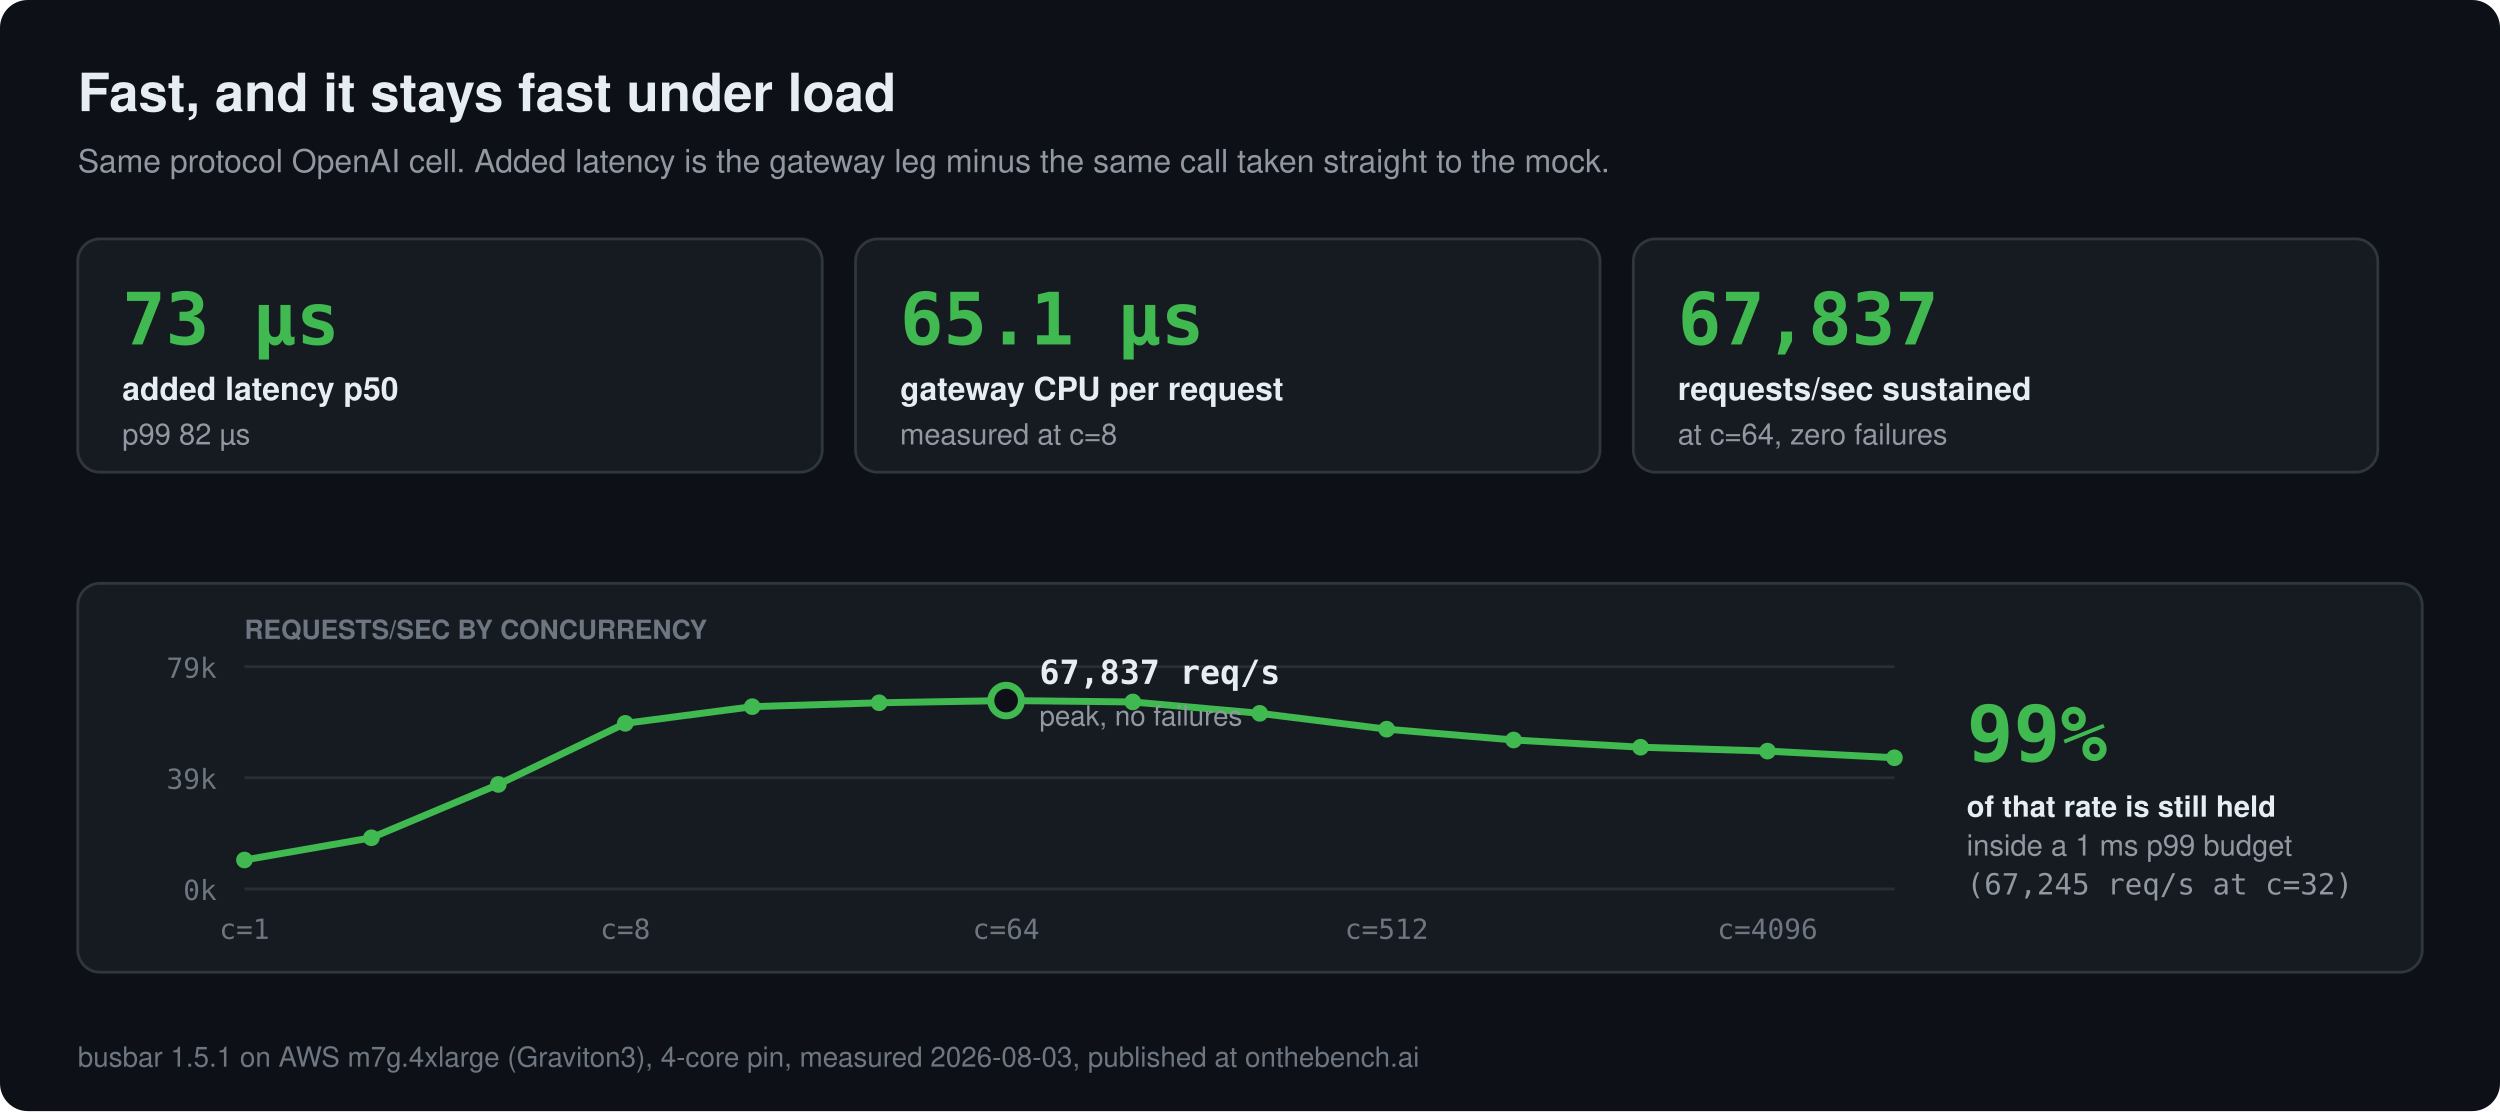
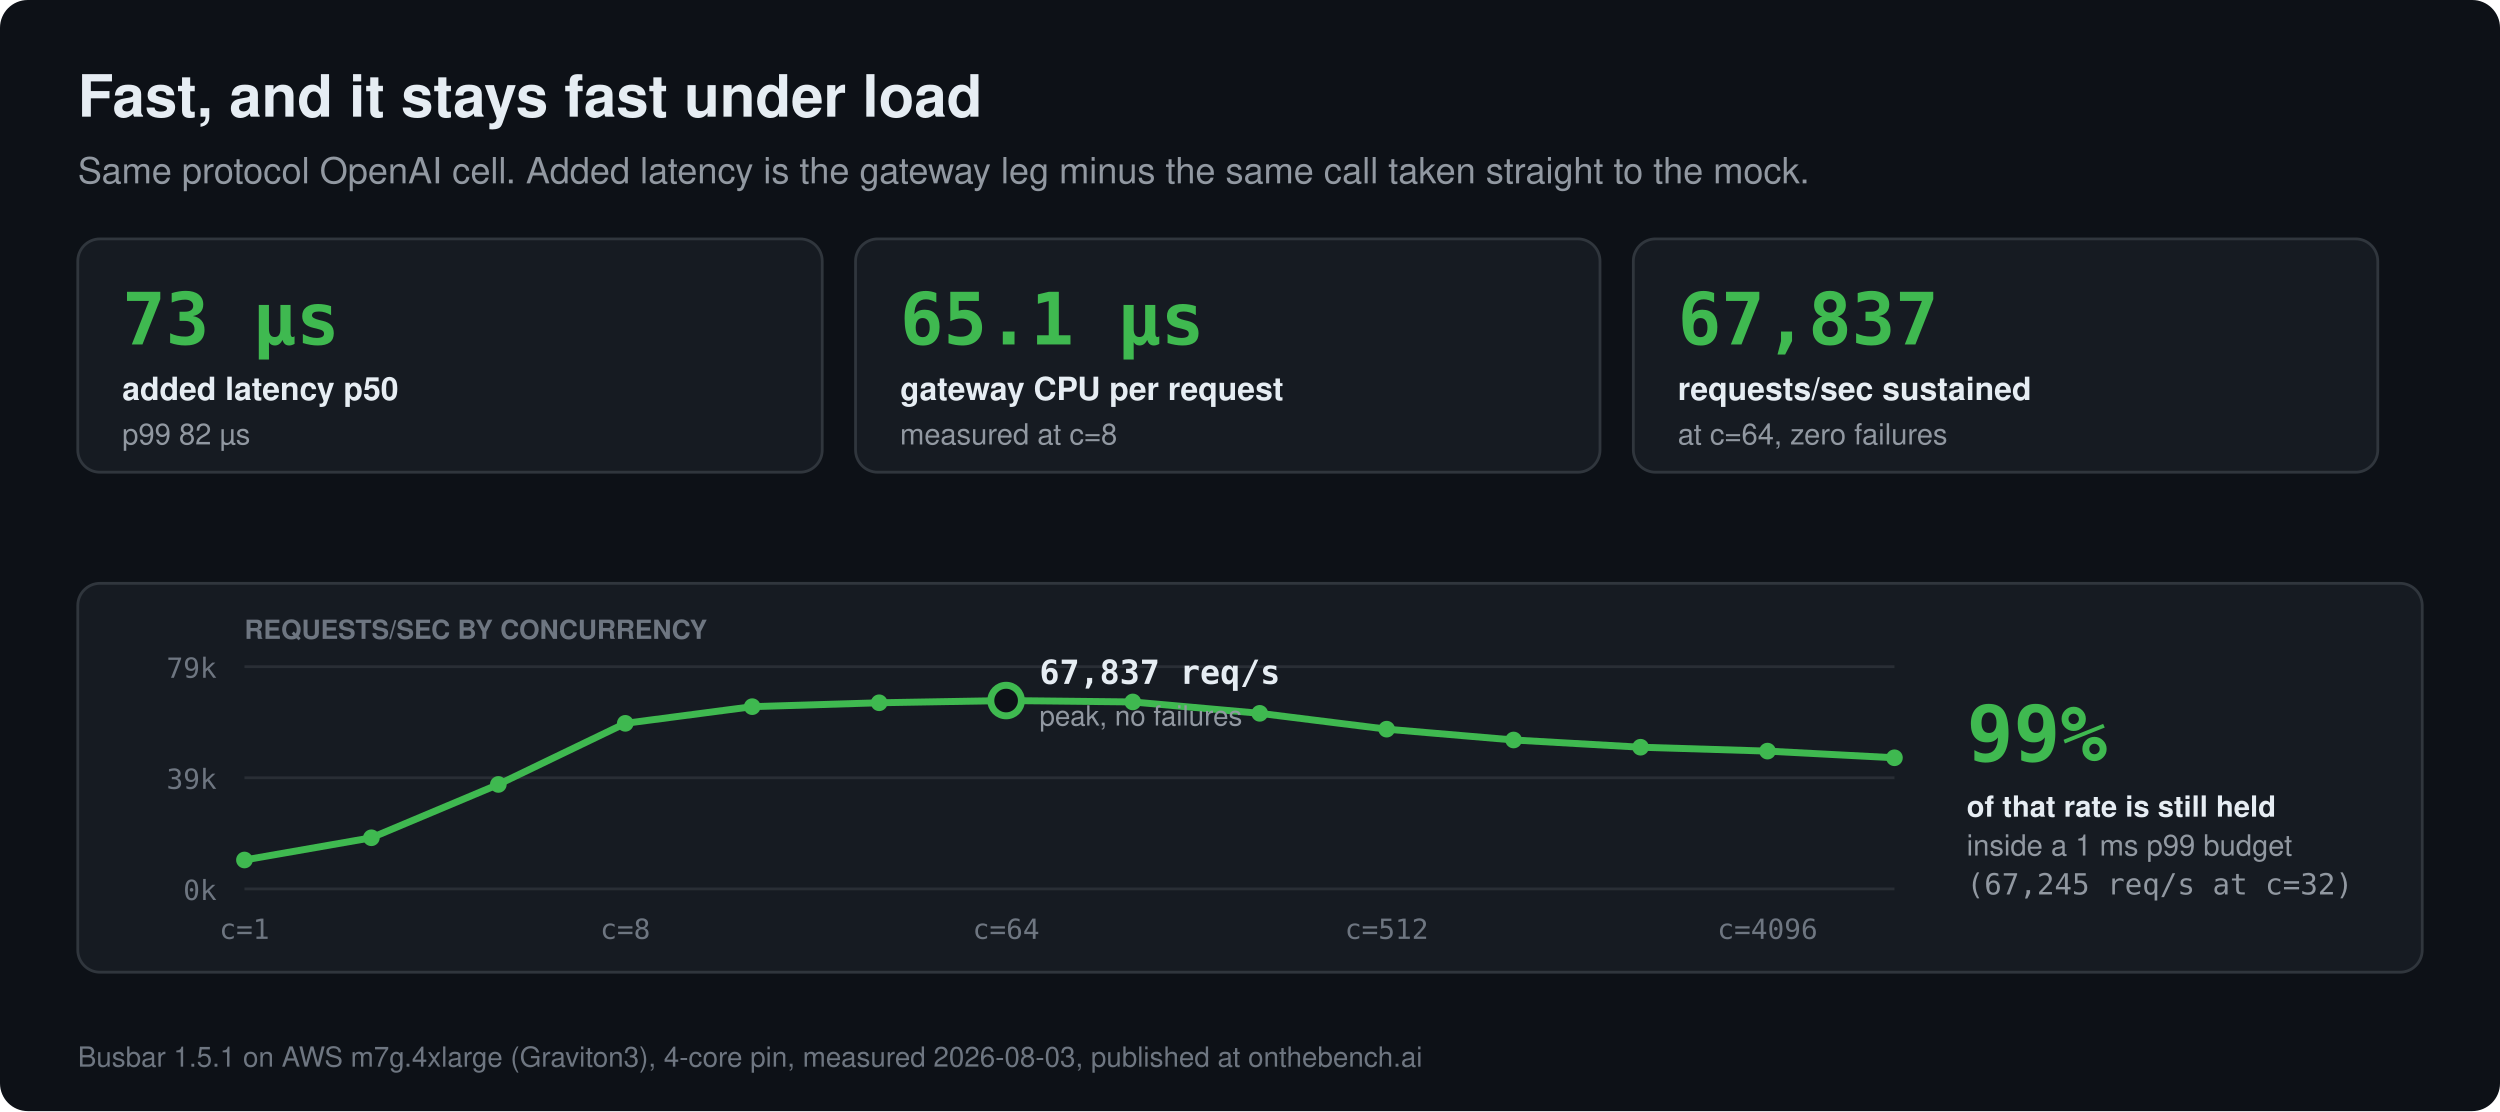
<svg xmlns="http://www.w3.org/2000/svg" width="900" height="400" viewBox="0 0 900 400" role="img" aria-label="Fast, and it stays fast under load">
  <rect width="900" height="400" rx="10" fill="#0d1117" />
-   <text x="28.0" y="40.0" font-family="ui-sans-serif,-apple-system,BlinkMacSystemFont,'Segoe UI',Helvetica,Arial,sans-serif" font-size="19" font-weight="650" fill="#e6edf3" text-anchor="start">Fast, and it stays fast under load</text>
-   <text x="28.0" y="62.0" font-family="ui-sans-serif,-apple-system,BlinkMacSystemFont,'Segoe UI',Helvetica,Arial,sans-serif" font-size="11.5" font-weight="400" fill="#9198a1" text-anchor="start">Same protocol OpenAI cell. Added latency is the gateway leg minus the same call taken straight to the mock.</text>
+   <text x="28.0" y="42.0" font-family="ui-sans-serif,-apple-system,BlinkMacSystemFont,'Segoe UI',Helvetica,Arial,sans-serif" font-size="21" font-weight="650" fill="#e6edf3" text-anchor="start">Fast, and it stays fast under load</text>
+   <text x="28.0" y="66.0" font-family="ui-sans-serif,-apple-system,BlinkMacSystemFont,'Segoe UI',Helvetica,Arial,sans-serif" font-size="13" font-weight="400" fill="#9198a1" text-anchor="start">Same protocol OpenAI cell. Added latency is the gateway leg minus the same call taken straight to the mock.</text>
  <rect x="28.0" y="86.0" width="268.0" height="84.0" rx="8" fill="#161b22" stroke="#30363d" stroke-width="1" />
  <text x="44.0" y="124.0" font-family="ui-monospace,SFMono-Regular,'SF Mono',Menlo,Consolas,monospace" font-size="26" font-weight="700" fill="#3fb950" text-anchor="start">73 µs</text>
  <text x="44.0" y="144.0" font-family="ui-sans-serif,-apple-system,BlinkMacSystemFont,'Segoe UI',Helvetica,Arial,sans-serif" font-size="11.5" font-weight="600" fill="#e6edf3" text-anchor="start">added latency p50</text>
  <text x="44.0" y="160.0" font-family="ui-sans-serif,-apple-system,BlinkMacSystemFont,'Segoe UI',Helvetica,Arial,sans-serif" font-size="10.5" font-weight="400" fill="#9198a1" text-anchor="start">p99 82 µs</text>
  <rect x="308.0" y="86.0" width="268.0" height="84.0" rx="8" fill="#161b22" stroke="#30363d" stroke-width="1" />
  <text x="324.0" y="124.0" font-family="ui-monospace,SFMono-Regular,'SF Mono',Menlo,Consolas,monospace" font-size="26" font-weight="700" fill="#3fb950" text-anchor="start">65.1 µs</text>
  <text x="324.0" y="144.0" font-family="ui-sans-serif,-apple-system,BlinkMacSystemFont,'Segoe UI',Helvetica,Arial,sans-serif" font-size="11.5" font-weight="600" fill="#e6edf3" text-anchor="start">gateway CPU per request</text>
  <text x="324.0" y="160.0" font-family="ui-sans-serif,-apple-system,BlinkMacSystemFont,'Segoe UI',Helvetica,Arial,sans-serif" font-size="10.5" font-weight="400" fill="#9198a1" text-anchor="start">measured at c=8</text>
  <rect x="588.0" y="86.0" width="268.0" height="84.0" rx="8" fill="#161b22" stroke="#30363d" stroke-width="1" />
  <text x="604.0" y="124.0" font-family="ui-monospace,SFMono-Regular,'SF Mono',Menlo,Consolas,monospace" font-size="26" font-weight="700" fill="#3fb950" text-anchor="start">67,837</text>
  <text x="604.0" y="144.0" font-family="ui-sans-serif,-apple-system,BlinkMacSystemFont,'Segoe UI',Helvetica,Arial,sans-serif" font-size="11.5" font-weight="600" fill="#e6edf3" text-anchor="start">requests/sec sustained</text>
  <text x="604.0" y="160.0" font-family="ui-sans-serif,-apple-system,BlinkMacSystemFont,'Segoe UI',Helvetica,Arial,sans-serif" font-size="10.5" font-weight="400" fill="#9198a1" text-anchor="start">at c=64, zero failures</text>
  <rect x="28.0" y="210.0" width="844.0" height="140.0" rx="8" fill="#161b22" stroke="#30363d" stroke-width="1" />
  <line x1="88" y1="320.0" x2="682" y2="320.0" stroke="#30363d" stroke-width="1" opacity="0.7" />
  <text x="78.0" y="324.0" font-family="ui-monospace,SFMono-Regular,'SF Mono',Menlo,Consolas,monospace" font-size="10" font-weight="400" fill="#6e7681" text-anchor="end">0k</text>
  <line x1="88" y1="280.0" x2="682" y2="280.0" stroke="#30363d" stroke-width="1" opacity="0.7" />
  <text x="78.0" y="284.0" font-family="ui-monospace,SFMono-Regular,'SF Mono',Menlo,Consolas,monospace" font-size="10" font-weight="400" fill="#6e7681" text-anchor="end">39k</text>
  <line x1="88" y1="240.0" x2="682" y2="240.0" stroke="#30363d" stroke-width="1" opacity="0.7" />
  <text x="78.0" y="244.0" font-family="ui-monospace,SFMono-Regular,'SF Mono',Menlo,Consolas,monospace" font-size="10" font-weight="400" fill="#6e7681" text-anchor="end">79k</text>
  <polyline points="88.0,309.6 133.7,301.6 179.4,282.4 225.1,260.4 270.8,254.4 316.5,253.0 362.2,252.2 407.8,252.7 453.5,256.8 499.2,262.5 544.9,266.4 590.6,269.0 636.3,270.4 682.0,272.8" fill="none" stroke="#3fb950" stroke-width="2.5" stroke-linejoin="round" stroke-linecap="round" />
  <circle cx="88.0" cy="309.6" r="3" fill="#3fb950" />
  <circle cx="133.7" cy="301.6" r="3" fill="#3fb950" />
  <circle cx="179.4" cy="282.4" r="3" fill="#3fb950" />
  <circle cx="225.1" cy="260.4" r="3" fill="#3fb950" />
  <circle cx="270.8" cy="254.4" r="3" fill="#3fb950" />
  <circle cx="316.5" cy="253.0" r="3" fill="#3fb950" />
  <circle cx="362.2" cy="252.2" r="3" fill="#3fb950" />
  <circle cx="407.8" cy="252.7" r="3" fill="#3fb950" />
  <circle cx="453.5" cy="256.8" r="3" fill="#3fb950" />
  <circle cx="499.2" cy="262.5" r="3" fill="#3fb950" />
  <circle cx="544.9" cy="266.4" r="3" fill="#3fb950" />
  <circle cx="590.6" cy="269.0" r="3" fill="#3fb950" />
  <circle cx="636.3" cy="270.4" r="3" fill="#3fb950" />
  <circle cx="682.0" cy="272.8" r="3" fill="#3fb950" />
  <circle cx="362.2" cy="252.2" r="5.5" fill="#0d1117" stroke="#3fb950" stroke-width="2.5" />
  <text x="374.2" y="246.2" font-family="ui-monospace,SFMono-Regular,'SF Mono',Menlo,Consolas,monospace" font-size="12" font-weight="700" fill="#e6edf3" text-anchor="start">67,837 req/s</text>
  <text x="374.2" y="261.2" font-family="ui-sans-serif,-apple-system,BlinkMacSystemFont,'Segoe UI',Helvetica,Arial,sans-serif" font-size="10" font-weight="400" fill="#9198a1" text-anchor="start">peak, no failures</text>
  <text x="88.0" y="338.0" font-family="ui-monospace,SFMono-Regular,'SF Mono',Menlo,Consolas,monospace" font-size="10" font-weight="400" fill="#6e7681" text-anchor="middle">c=1</text>
  <text x="225.1" y="338.0" font-family="ui-monospace,SFMono-Regular,'SF Mono',Menlo,Consolas,monospace" font-size="10" font-weight="400" fill="#6e7681" text-anchor="middle">c=8</text>
  <text x="362.2" y="338.0" font-family="ui-monospace,SFMono-Regular,'SF Mono',Menlo,Consolas,monospace" font-size="10" font-weight="400" fill="#6e7681" text-anchor="middle">c=64</text>
  <text x="499.2" y="338.0" font-family="ui-monospace,SFMono-Regular,'SF Mono',Menlo,Consolas,monospace" font-size="10" font-weight="400" fill="#6e7681" text-anchor="middle">c=512</text>
  <text x="636.3" y="338.0" font-family="ui-monospace,SFMono-Regular,'SF Mono',Menlo,Consolas,monospace" font-size="10" font-weight="400" fill="#6e7681" text-anchor="middle">c=4096</text>
  <text x="88.0" y="230.0" font-family="ui-sans-serif,-apple-system,BlinkMacSystemFont,'Segoe UI',Helvetica,Arial,sans-serif" font-size="9.5" font-weight="700" fill="#6e7681" text-anchor="start">REQUESTS/SEC BY CONCURRENCY</text>
  <text x="708.0" y="274.0" font-family="ui-monospace,SFMono-Regular,'SF Mono',Menlo,Consolas,monospace" font-size="28" font-weight="700" fill="#3fb950" text-anchor="start">99%</text>
  <text x="708.0" y="294.0" font-family="ui-sans-serif,-apple-system,BlinkMacSystemFont,'Segoe UI',Helvetica,Arial,sans-serif" font-size="10.5" font-weight="600" fill="#e6edf3" text-anchor="start">of that rate is still held</text>
  <text x="708.0" y="308.0" font-family="ui-sans-serif,-apple-system,BlinkMacSystemFont,'Segoe UI',Helvetica,Arial,sans-serif" font-size="10.5" font-weight="400" fill="#9198a1" text-anchor="start">inside a 1 ms p99 budget</text>
  <text x="708.0" y="322.0" font-family="ui-monospace,SFMono-Regular,'SF Mono',Menlo,Consolas,monospace" font-size="10.5" font-weight="400" fill="#9198a1" text-anchor="start">(67,245 req/s at c=32)</text>
-   <text x="28.0" y="384.0" font-family="ui-sans-serif,-apple-system,BlinkMacSystemFont,'Segoe UI',Helvetica,Arial,sans-serif" font-size="10" font-weight="400" fill="#6e7681" text-anchor="start">busbar 1.5.1 on AWS m7g.4xlarge (Graviton3), 4-core pin, measured 2026-08-03, published at onthebench.ai</text>
+   <text x="28.0" y="384.0" font-family="ui-sans-serif,-apple-system,BlinkMacSystemFont,'Segoe UI',Helvetica,Arial,sans-serif" font-size="10" font-weight="400" fill="#6e7681" text-anchor="start">Busbar 1.5.1 on AWS m7g.4xlarge (Graviton3), 4-core pin, measured 2026-08-03, published at onthebench.ai</text>
</svg>
